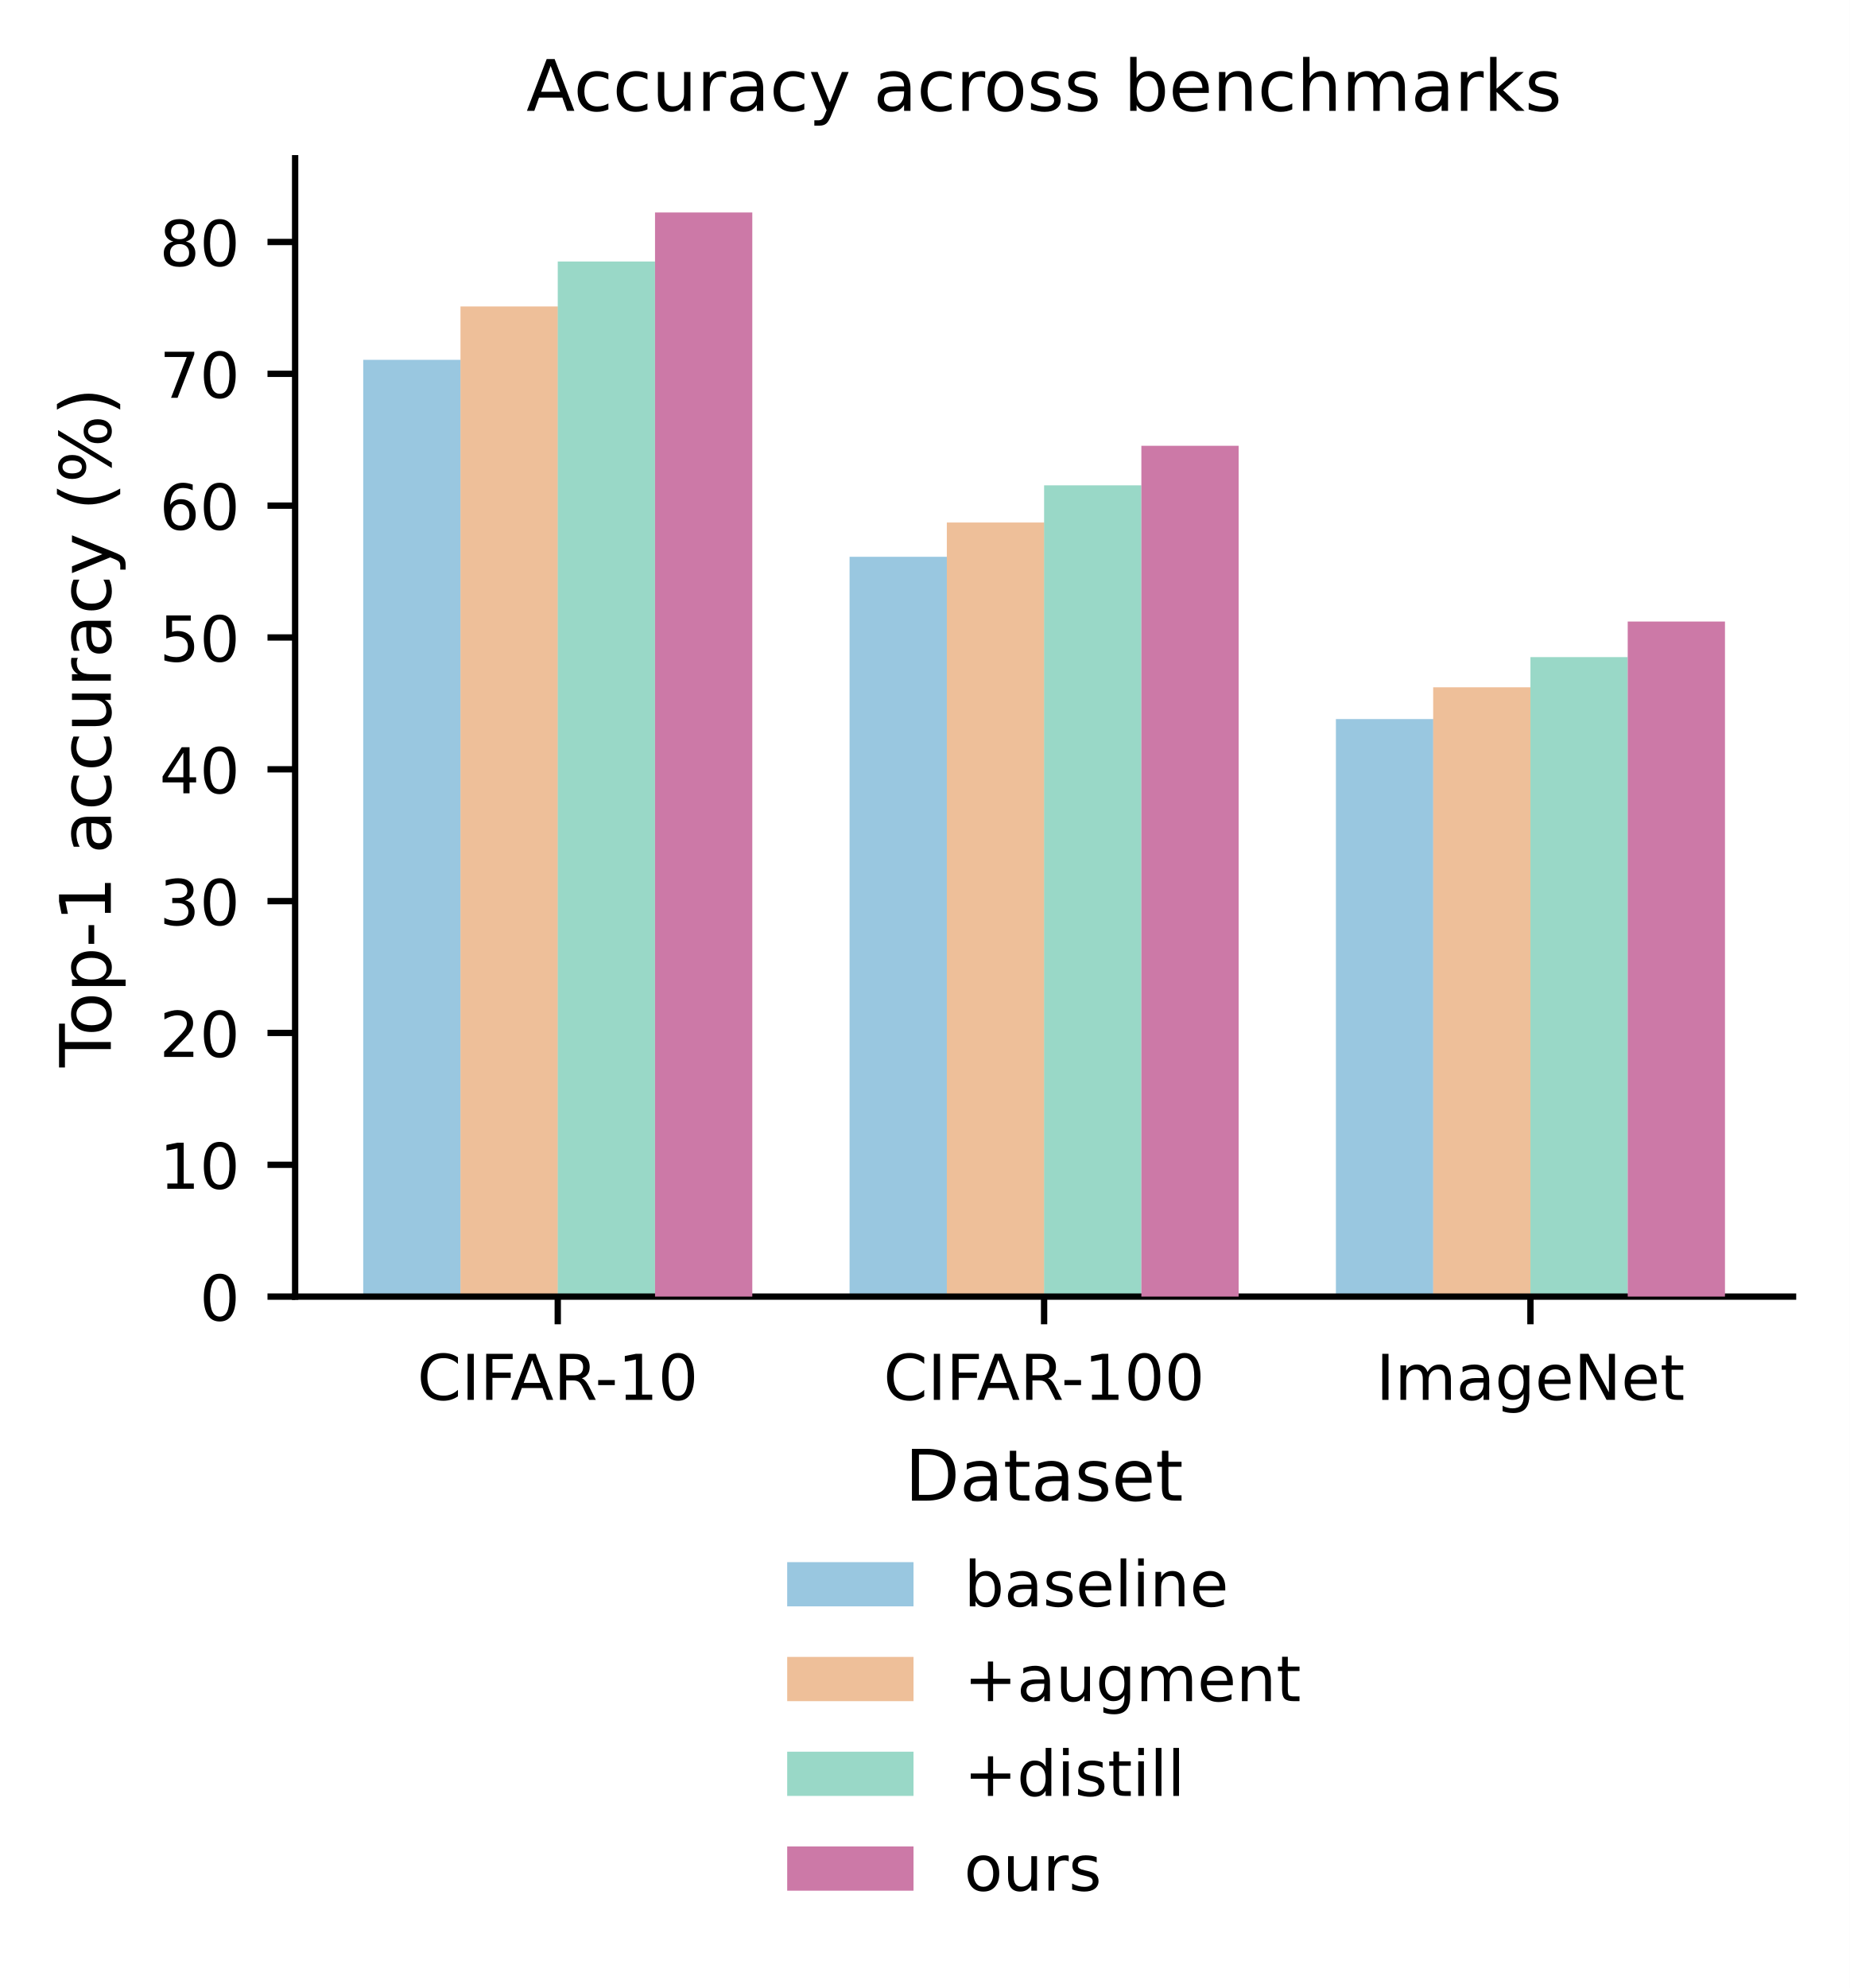
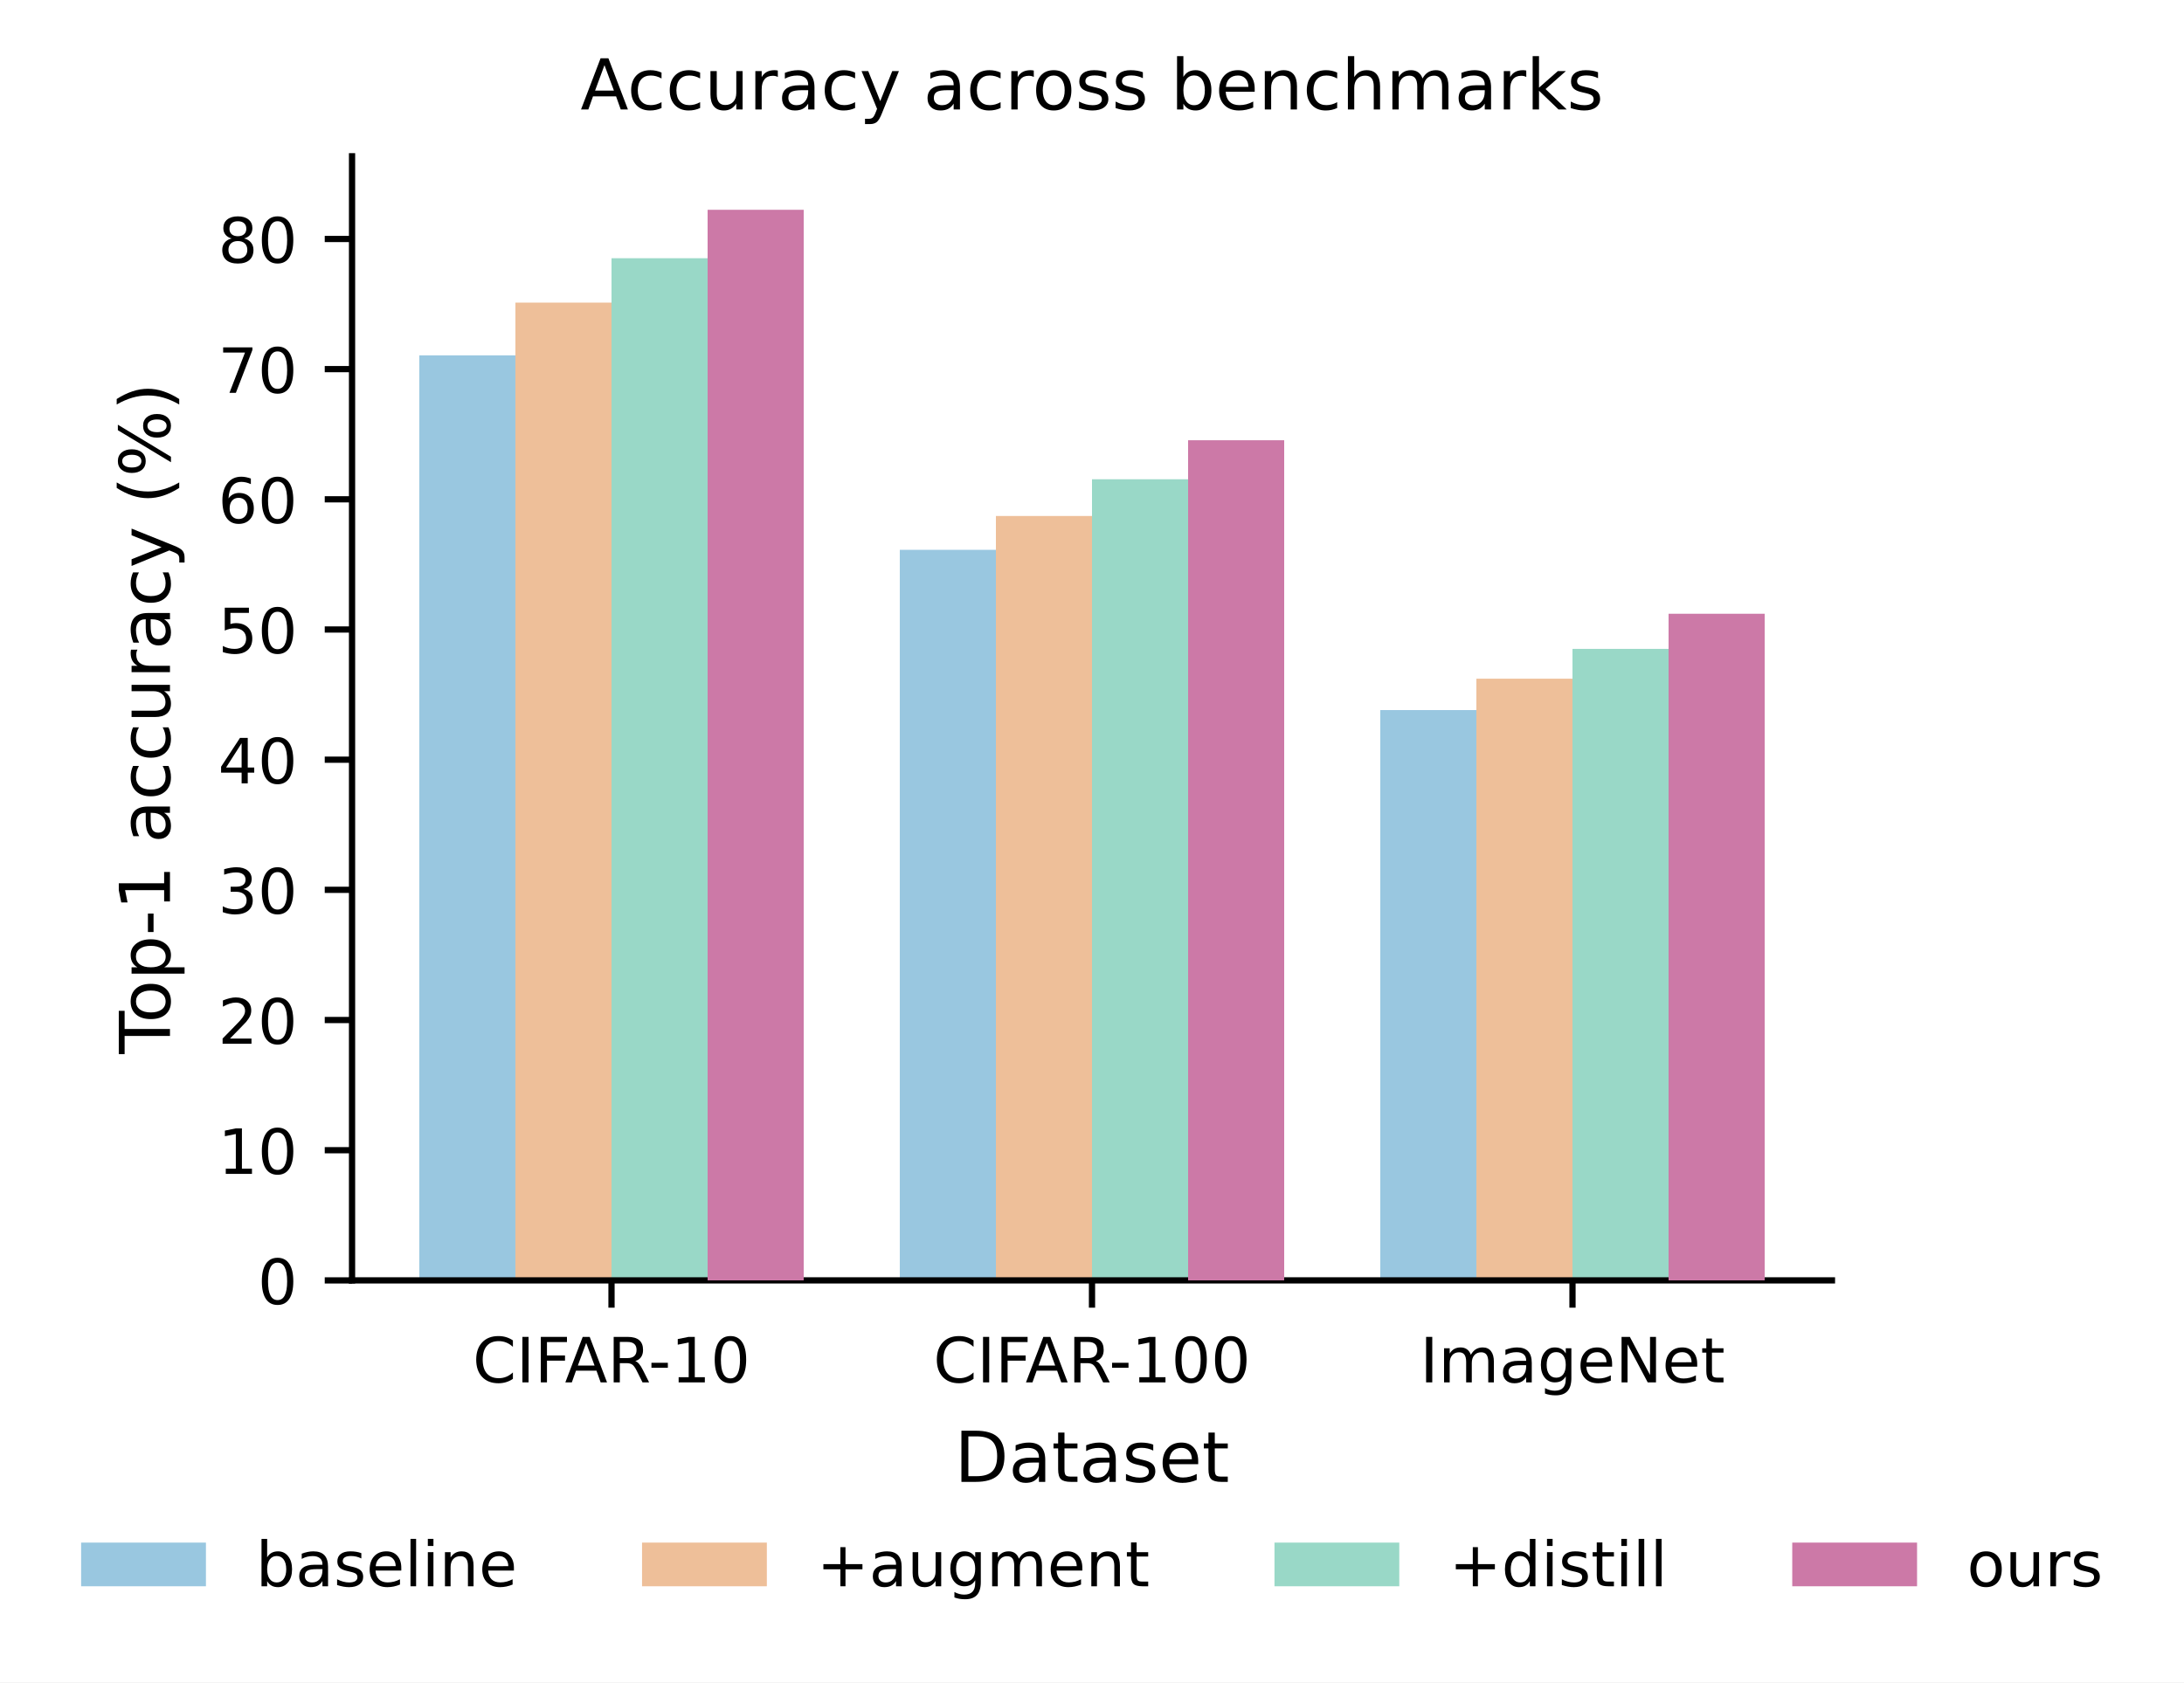
- <svg xmlns="http://www.w3.org/2000/svg" xmlns:xlink="http://www.w3.org/1999/xlink" width="234.3pt" height="251.731pt" viewBox="0 0 234.3 251.731" version="1.1">
+ <svg xmlns="http://www.w3.org/2000/svg" xmlns:xlink="http://www.w3.org/1999/xlink" width="279.983pt" height="215.729pt" viewBox="0 0 279.983 215.729" version="1.1">
  <defs>
    <style type="text/css">*{stroke-linejoin: round; stroke-linecap: butt}</style>
  </defs>
  <g id="figure_1">
    <g id="patch_1">
-       <path d="M 0 251.731  L 234.3 251.731  L 234.3 0  L 0 0  z " style="fill: #ffffff" />
+       <path d="M -0 215.729  L 279.983 215.729  L 279.983 0  L -0 0  z " style="fill: #ffffff" />
    </g>
    <g id="axes_1">
      <g id="patch_2">
-         <path d="M 37.38 164.183  L 227.1 164.183  L 227.1 20.039  L 37.38 20.039  z " style="fill: #ffffff" />
+         <path d="M 45.131 164.183  L 234.851 164.183  L 234.851 20.039  L 45.131 20.039  z " style="fill: #ffffff" />
      </g>
      <g id="patch_3">
-         <path d="M 46.004 164.183  L 58.323 164.183  L 58.323 45.565  L 46.004 45.565  z " clip-path="url(#p244dc23bf8)" style="fill: #0072b2; opacity: 0.4" />
+         <path d="M 53.755 164.183  L 66.074 164.183  L 66.074 45.565  L 53.755 45.565  z " clip-path="url(#pe6a883dbe6)" style="fill: #0072b2; opacity: 0.4" />
      </g>
      <g id="patch_4">
-         <path d="M 107.601 164.183  L 119.921 164.183  L 119.921 70.504  L 107.601 70.504  z " clip-path="url(#p244dc23bf8)" style="fill: #0072b2; opacity: 0.4" />
+         <path d="M 115.352 164.183  L 127.672 164.183  L 127.672 70.504  L 115.352 70.504  z " clip-path="url(#pe6a883dbe6)" style="fill: #0072b2; opacity: 0.4" />
      </g>
      <g id="patch_5">
-         <path d="M 169.198 164.183  L 181.518 164.183  L 181.518 91.052  L 169.198 91.052  z " clip-path="url(#p244dc23bf8)" style="fill: #0072b2; opacity: 0.4" />
+         <path d="M 176.95 164.183  L 189.269 164.183  L 189.269 91.052  L 176.95 91.052  z " clip-path="url(#pe6a883dbe6)" style="fill: #0072b2; opacity: 0.4" />
      </g>
      <g id="patch_6">
-         <path d="M 58.323 164.183  L 70.643 164.183  L 70.643 38.804  L 58.323 38.804  z " clip-path="url(#p244dc23bf8)" style="fill: #d55e00; opacity: 0.4" />
+         <path d="M 66.074 164.183  L 78.394 164.183  L 78.394 38.804  L 66.074 38.804  z " clip-path="url(#pe6a883dbe6)" style="fill: #d55e00; opacity: 0.4" />
      </g>
      <g id="patch_7">
-         <path d="M 119.921 164.183  L 132.24 164.183  L 132.24 66.164  L 119.921 66.164  z " clip-path="url(#p244dc23bf8)" style="fill: #d55e00; opacity: 0.4" />
+         <path d="M 127.672 164.183  L 139.991 164.183  L 139.991 66.164  L 127.672 66.164  z " clip-path="url(#pe6a883dbe6)" style="fill: #d55e00; opacity: 0.4" />
      </g>
      <g id="patch_8">
-         <path d="M 181.518 164.183  L 193.837 164.183  L 193.837 87.029  L 181.518 87.029  z " clip-path="url(#p244dc23bf8)" style="fill: #d55e00; opacity: 0.4" />
+         <path d="M 189.269 164.183  L 201.589 164.183  L 201.589 87.029  L 189.269 87.029  z " clip-path="url(#pe6a883dbe6)" style="fill: #d55e00; opacity: 0.4" />
      </g>
      <g id="patch_9">
-         <path d="M 70.643 164.183  L 82.962 164.183  L 82.962 33.112  L 70.643 33.112  z " clip-path="url(#p244dc23bf8)" style="fill: #009e73; opacity: 0.4" />
+         <path d="M 78.394 164.183  L 90.713 164.183  L 90.713 33.112  L 78.394 33.112  z " clip-path="url(#pe6a883dbe6)" style="fill: #009e73; opacity: 0.4" />
      </g>
      <g id="patch_10">
-         <path d="M 132.24 164.183  L 144.559 164.183  L 144.559 61.456  L 132.24 61.456  z " clip-path="url(#p244dc23bf8)" style="fill: #009e73; opacity: 0.4" />
+         <path d="M 139.991 164.183  L 152.311 164.183  L 152.311 61.456  L 139.991 61.456  z " clip-path="url(#pe6a883dbe6)" style="fill: #009e73; opacity: 0.4" />
      </g>
      <g id="patch_11">
-         <path d="M 193.837 164.183  L 206.157 164.183  L 206.157 83.207  L 193.837 83.207  z " clip-path="url(#p244dc23bf8)" style="fill: #009e73; opacity: 0.4" />
+         <path d="M 201.589 164.183  L 213.908 164.183  L 213.908 83.207  L 201.589 83.207  z " clip-path="url(#pe6a883dbe6)" style="fill: #009e73; opacity: 0.4" />
      </g>
      <g id="matplotlib.axis_1">
        <g id="xtick_1">
          <g id="line2d_1">
            <defs>
-               <path id="m23d0787090" d="M 0 0  L 0 3.5  " style="stroke: #000000; stroke-width: 0.8" />
-             </defs>
-             <g>
-               <use xlink:href="#m23d0787090" x="70.643" y="164.183" style="stroke: #000000; stroke-width: 0.8" />
+               <path id="m084f06bb28" d="M 0 0  L 0 3.5  " style="stroke: #000000; stroke-width: 0.8" />
+             </defs>
+             <g>
+               <use xlink:href="#m084f06bb28" x="78.394" y="164.183" style="stroke: #000000; stroke-width: 0.8" />
            </g>
          </g>
          <g id="text_1">
-             <g transform="translate(52.84885 177.2607) scale(0.08 -0.08)">
+             <g transform="translate(60.6001 177.2607) scale(0.08 -0.08)">
              <defs>
                <path id="DejaVuSans-26" d="M 4122 4306  L 4122 3641  Q 3803 3938 3442 4084  Q 3081 4231 2675 4231  Q 1875 4231 1450 3742  Q 1025 3253 1025 2328  Q 1025 1406 1450 917  Q 1875 428 2675 428  Q 3081 428 3442 575  Q 3803 722 4122 1019  L 4122 359  Q 3791 134 3420 21  Q 3050 -91 2638 -91  Q 1578 -91 968 557  Q 359 1206 359 2328  Q 359 3453 968 4101  Q 1578 4750 2638 4750  Q 3056 4750 3426 4639  Q 3797 4528 4122 4306  z " transform="scale(0.015625)" />
                <path id="DejaVuSans-2c" d="M 628 4666  L 1259 4666  L 1259 0  L 628 0  L 628 4666  z " transform="scale(0.015625)" />
                <path id="DejaVuSans-29" d="M 628 4666  L 3309 4666  L 3309 4134  L 1259 4134  L 1259 2759  L 3109 2759  L 3109 2228  L 1259 2228  L 1259 0  L 628 0  L 628 4666  z " transform="scale(0.015625)" />
                <path id="DejaVuSans-24" d="M 2188 4044  L 1331 1722  L 3047 1722  L 2188 4044  z M 1831 4666  L 2547 4666  L 4325 0  L 3669 0  L 3244 1197  L 1141 1197  L 716 0  L 50 0  L 1831 4666  z " transform="scale(0.015625)" />
                <path id="DejaVuSans-35" d="M 2841 2188  Q 3044 2119 3236 1894  Q 3428 1669 3622 1275  L 4263 0  L 3584 0  L 2988 1197  Q 2756 1666 2539 1819  Q 2322 1972 1947 1972  L 1259 1972  L 1259 0  L 628 0  L 628 4666  L 2053 4666  Q 2853 4666 3247 4331  Q 3641 3997 3641 3322  Q 3641 2881 3436 2590  Q 3231 2300 2841 2188  z M 1259 4147  L 1259 2491  L 2053 2491  Q 2509 2491 2742 2702  Q 2975 2913 2975 3322  Q 2975 3731 2742 3939  Q 2509 4147 2053 4147  L 1259 4147  z " transform="scale(0.015625)" />
                <path id="DejaVuSans-10" d="M 313 2009  L 1997 2009  L 1997 1497  L 313 1497  L 313 2009  z " transform="scale(0.015625)" />
                <path id="DejaVuSans-14" d="M 794 531  L 1825 531  L 1825 4091  L 703 3866  L 703 4441  L 1819 4666  L 2450 4666  L 2450 531  L 3481 531  L 3481 0  L 794 0  L 794 531  z " transform="scale(0.015625)" />
                <path id="DejaVuSans-13" d="M 2034 4250  Q 1547 4250 1301 3770  Q 1056 3291 1056 2328  Q 1056 1369 1301 889  Q 1547 409 2034 409  Q 2525 409 2770 889  Q 3016 1369 3016 2328  Q 3016 3291 2770 3770  Q 2525 4250 2034 4250  z M 2034 4750  Q 2819 4750 3233 4129  Q 3647 3509 3647 2328  Q 3647 1150 3233 529  Q 2819 -91 2034 -91  Q 1250 -91 836 529  Q 422 1150 422 2328  Q 422 3509 836 4129  Q 1250 4750 2034 4750  z " transform="scale(0.015625)" />
              </defs>
              <use xlink:href="#DejaVuSans-26" />
              <use xlink:href="#DejaVuSans-2c" transform="translate(69.82812 0)" />
              <use xlink:href="#DejaVuSans-29" transform="translate(99.32812 0)" />
              <use xlink:href="#DejaVuSans-24" transform="translate(147.6719 0)" />
              <use xlink:href="#DejaVuSans-35" transform="translate(216.0781 0)" />
              <use xlink:href="#DejaVuSans-10" transform="translate(281.5156 0)" />
              <use xlink:href="#DejaVuSans-14" transform="translate(317.5938 0)" />
              <use xlink:href="#DejaVuSans-13" transform="translate(381.2188 0)" />
            </g>
          </g>
        </g>
        <g id="xtick_2">
          <g id="line2d_2">
            <g>
-               <use xlink:href="#m23d0787090" x="132.24" y="164.183" style="stroke: #000000; stroke-width: 0.8" />
+               <use xlink:href="#m084f06bb28" x="139.991" y="164.183" style="stroke: #000000; stroke-width: 0.8" />
            </g>
          </g>
          <g id="text_2">
-             <g transform="translate(111.9013 177.2607) scale(0.08 -0.08)">
+             <g transform="translate(119.6525 177.2607) scale(0.08 -0.08)">
              <use xlink:href="#DejaVuSans-26" />
              <use xlink:href="#DejaVuSans-2c" transform="translate(69.82812 0)" />
              <use xlink:href="#DejaVuSans-29" transform="translate(99.32812 0)" />
              <use xlink:href="#DejaVuSans-24" transform="translate(147.6719 0)" />
              <use xlink:href="#DejaVuSans-35" transform="translate(216.0781 0)" />
              <use xlink:href="#DejaVuSans-10" transform="translate(281.5156 0)" />
              <use xlink:href="#DejaVuSans-14" transform="translate(317.5938 0)" />
              <use xlink:href="#DejaVuSans-13" transform="translate(381.2188 0)" />
              <use xlink:href="#DejaVuSans-13" transform="translate(444.8438 0)" />
            </g>
          </g>
        </g>
        <g id="xtick_3">
          <g id="line2d_3">
            <g>
-               <use xlink:href="#m23d0787090" x="193.837" y="164.183" style="stroke: #000000; stroke-width: 0.8" />
+               <use xlink:href="#m084f06bb28" x="201.589" y="164.183" style="stroke: #000000; stroke-width: 0.8" />
            </g>
          </g>
          <g id="text_3">
-             <g transform="translate(174.2874 177.2607) scale(0.08 -0.08)">
+             <g transform="translate(182.0387 177.2607) scale(0.08 -0.08)">
              <defs>
                <path id="DejaVuSans-50" d="M 3328 2828  Q 3544 3216 3844 3400  Q 4144 3584 4550 3584  Q 5097 3584 5394 3201  Q 5691 2819 5691 2113  L 5691 0  L 5113 0  L 5113 2094  Q 5113 2597 4934 2840  Q 4756 3084 4391 3084  Q 3944 3084 3684 2787  Q 3425 2491 3425 1978  L 3425 0  L 2847 0  L 2847 2094  Q 2847 2600 2669 2842  Q 2491 3084 2119 3084  Q 1678 3084 1418 2786  Q 1159 2488 1159 1978  L 1159 0  L 581 0  L 581 3500  L 1159 3500  L 1159 2956  Q 1356 3278 1631 3431  Q 1906 3584 2284 3584  Q 2666 3584 2933 3390  Q 3200 3197 3328 2828  z " transform="scale(0.015625)" />
                <path id="DejaVuSans-44" d="M 2194 1759  Q 1497 1759 1228 1600  Q 959 1441 959 1056  Q 959 750 1161 570  Q 1363 391 1709 391  Q 2188 391 2477 730  Q 2766 1069 2766 1631  L 2766 1759  L 2194 1759  z M 3341 1997  L 3341 0  L 2766 0  L 2766 531  Q 2569 213 2275 61  Q 1981 -91 1556 -91  Q 1019 -91 701 211  Q 384 513 384 1019  Q 384 1609 779 1909  Q 1175 2209 1959 2209  L 2766 2209  L 2766 2266  Q 2766 2663 2505 2880  Q 2244 3097 1772 3097  Q 1472 3097 1187 3025  Q 903 2953 641 2809  L 641 3341  Q 956 3463 1253 3523  Q 1550 3584 1831 3584  Q 2591 3584 2966 3190  Q 3341 2797 3341 1997  z " transform="scale(0.015625)" />
                <path id="DejaVuSans-4a" d="M 2906 1791  Q 2906 2416 2648 2759  Q 2391 3103 1925 3103  Q 1463 3103 1205 2759  Q 947 2416 947 1791  Q 947 1169 1205 825  Q 1463 481 1925 481  Q 2391 481 2648 825  Q 2906 1169 2906 1791  z M 3481 434  Q 3481 -459 3084 -895  Q 2688 -1331 1869 -1331  Q 1566 -1331 1297 -1286  Q 1028 -1241 775 -1147  L 775 -588  Q 1028 -725 1275 -790  Q 1522 -856 1778 -856  Q 2344 -856 2625 -561  Q 2906 -266 2906 331  L 2906 616  Q 2728 306 2450 153  Q 2172 0 1784 0  Q 1141 0 747 490  Q 353 981 353 1791  Q 353 2603 747 3093  Q 1141 3584 1784 3584  Q 2172 3584 2450 3431  Q 2728 3278 2906 2969  L 2906 3500  L 3481 3500  L 3481 434  z " transform="scale(0.015625)" />
                <path id="DejaVuSans-48" d="M 3597 1894  L 3597 1613  L 953 1613  Q 991 1019 1311 708  Q 1631 397 2203 397  Q 2534 397 2845 478  Q 3156 559 3463 722  L 3463 178  Q 3153 47 2828 -22  Q 2503 -91 2169 -91  Q 1331 -91 842 396  Q 353 884 353 1716  Q 353 2575 817 3079  Q 1281 3584 2069 3584  Q 2775 3584 3186 3129  Q 3597 2675 3597 1894  z M 3022 2063  Q 3016 2534 2758 2815  Q 2500 3097 2075 3097  Q 1594 3097 1305 2825  Q 1016 2553 972 2059  L 3022 2063  z " transform="scale(0.015625)" />
                <path id="DejaVuSans-31" d="M 628 4666  L 1478 4666  L 3547 763  L 3547 4666  L 4159 4666  L 4159 0  L 3309 0  L 1241 3903  L 1241 0  L 628 0  L 628 4666  z " transform="scale(0.015625)" />
                <path id="DejaVuSans-57" d="M 1172 4494  L 1172 3500  L 2356 3500  L 2356 3053  L 1172 3053  L 1172 1153  Q 1172 725 1289 603  Q 1406 481 1766 481  L 2356 481  L 2356 0  L 1766 0  Q 1100 0 847 248  Q 594 497 594 1153  L 594 3053  L 172 3053  L 172 3500  L 594 3500  L 594 4494  L 1172 4494  z " transform="scale(0.015625)" />
              </defs>
              <use xlink:href="#DejaVuSans-2c" />
              <use xlink:href="#DejaVuSans-50" transform="translate(29.5 0)" />
              <use xlink:href="#DejaVuSans-44" transform="translate(126.9062 0)" />
              <use xlink:href="#DejaVuSans-4a" transform="translate(188.1875 0)" />
              <use xlink:href="#DejaVuSans-48" transform="translate(251.6719 0)" />
              <use xlink:href="#DejaVuSans-31" transform="translate(313.2031 0)" />
              <use xlink:href="#DejaVuSans-48" transform="translate(388.0156 0)" />
              <use xlink:href="#DejaVuSans-57" transform="translate(449.5469 0)" />
            </g>
          </g>
        </g>
        <g id="text_4">
-           <g transform="translate(114.6183 190.0205) scale(0.09 -0.09)">
+           <g transform="translate(122.3695 190.0205) scale(0.09 -0.09)">
            <defs>
              <path id="DejaVuSans-27" d="M 1259 4147  L 1259 519  L 2022 519  Q 2988 519 3436 956  Q 3884 1394 3884 2338  Q 3884 3275 3436 3711  Q 2988 4147 2022 4147  L 1259 4147  z M 628 4666  L 1925 4666  Q 3281 4666 3915 4102  Q 4550 3538 4550 2338  Q 4550 1131 3912 565  Q 3275 0 1925 0  L 628 0  L 628 4666  z " transform="scale(0.015625)" />
              <path id="DejaVuSans-56" d="M 2834 3397  L 2834 2853  Q 2591 2978 2328 3040  Q 2066 3103 1784 3103  Q 1356 3103 1142 2972  Q 928 2841 928 2578  Q 928 2378 1081 2264  Q 1234 2150 1697 2047  L 1894 2003  Q 2506 1872 2764 1633  Q 3022 1394 3022 966  Q 3022 478 2636 193  Q 2250 -91 1575 -91  Q 1294 -91 989 -36  Q 684 19 347 128  L 347 722  Q 666 556 975 473  Q 1284 391 1588 391  Q 1994 391 2212 530  Q 2431 669 2431 922  Q 2431 1156 2273 1281  Q 2116 1406 1581 1522  L 1381 1569  Q 847 1681 609 1914  Q 372 2147 372 2553  Q 372 3047 722 3315  Q 1072 3584 1716 3584  Q 2034 3584 2315 3537  Q 2597 3491 2834 3397  z " transform="scale(0.015625)" />
            </defs>
            <use xlink:href="#DejaVuSans-27" />
            <use xlink:href="#DejaVuSans-44" transform="translate(77 0)" />
            <use xlink:href="#DejaVuSans-57" transform="translate(138.2812 0)" />
            <use xlink:href="#DejaVuSans-44" transform="translate(177.4844 0)" />
            <use xlink:href="#DejaVuSans-56" transform="translate(238.7656 0)" />
            <use xlink:href="#DejaVuSans-48" transform="translate(290.8594 0)" />
            <use xlink:href="#DejaVuSans-57" transform="translate(352.3906 0)" />
          </g>
        </g>
      </g>
      <g id="matplotlib.axis_2">
        <g id="ytick_1">
          <g id="line2d_4">
            <defs>
-               <path id="m37a3541c5c" d="M 0 0  L -3.5 0  " style="stroke: #000000; stroke-width: 0.8" />
-             </defs>
-             <g>
-               <use xlink:href="#m37a3541c5c" x="37.38" y="164.183" style="stroke: #000000; stroke-width: 0.8" />
+               <path id="m2351aaaa7c" d="M 0 0  L -3.5 0  " style="stroke: #000000; stroke-width: 0.8" />
+             </defs>
+             <g>
+               <use xlink:href="#m2351aaaa7c" x="45.131" y="164.183" style="stroke: #000000; stroke-width: 0.8" />
            </g>
          </g>
          <g id="text_5">
-             <g transform="translate(25.29 167.2217) scale(0.08 -0.08)">
+             <g transform="translate(33.04125 167.2217) scale(0.08 -0.08)">
              <use xlink:href="#DejaVuSans-13" />
            </g>
          </g>
        </g>
        <g id="ytick_2">
          <g id="line2d_5">
            <g>
-               <use xlink:href="#m37a3541c5c" x="37.38" y="147.49" style="stroke: #000000; stroke-width: 0.8" />
+               <use xlink:href="#m2351aaaa7c" x="45.131" y="147.49" style="stroke: #000000; stroke-width: 0.8" />
            </g>
          </g>
          <g id="text_6">
-             <g transform="translate(20.2 150.529) scale(0.08 -0.08)">
+             <g transform="translate(27.95125 150.529) scale(0.08 -0.08)">
              <use xlink:href="#DejaVuSans-14" />
              <use xlink:href="#DejaVuSans-13" transform="translate(63.625 0)" />
            </g>
          </g>
        </g>
        <g id="ytick_3">
          <g id="line2d_6">
            <g>
-               <use xlink:href="#m37a3541c5c" x="37.38" y="130.797" style="stroke: #000000; stroke-width: 0.8" />
+               <use xlink:href="#m2351aaaa7c" x="45.131" y="130.797" style="stroke: #000000; stroke-width: 0.8" />
            </g>
          </g>
          <g id="text_7">
-             <g transform="translate(20.2 133.8364) scale(0.08 -0.08)">
+             <g transform="translate(27.95125 133.8364) scale(0.08 -0.08)">
              <defs>
                <path id="DejaVuSans-15" d="M 1228 531  L 3431 531  L 3431 0  L 469 0  L 469 531  Q 828 903 1448 1529  Q 2069 2156 2228 2338  Q 2531 2678 2651 2914  Q 2772 3150 2772 3378  Q 2772 3750 2511 3984  Q 2250 4219 1831 4219  Q 1534 4219 1204 4116  Q 875 4013 500 3803  L 500 4441  Q 881 4594 1212 4672  Q 1544 4750 1819 4750  Q 2544 4750 2975 4387  Q 3406 4025 3406 3419  Q 3406 3131 3298 2873  Q 3191 2616 2906 2266  Q 2828 2175 2409 1742  Q 1991 1309 1228 531  z " transform="scale(0.015625)" />
              </defs>
              <use xlink:href="#DejaVuSans-15" />
              <use xlink:href="#DejaVuSans-13" transform="translate(63.625 0)" />
            </g>
          </g>
        </g>
        <g id="ytick_4">
          <g id="line2d_7">
            <g>
-               <use xlink:href="#m37a3541c5c" x="37.38" y="114.105" style="stroke: #000000; stroke-width: 0.8" />
+               <use xlink:href="#m2351aaaa7c" x="45.131" y="114.105" style="stroke: #000000; stroke-width: 0.8" />
            </g>
          </g>
          <g id="text_8">
-             <g transform="translate(20.2 117.1438) scale(0.08 -0.08)">
+             <g transform="translate(27.95125 117.1438) scale(0.08 -0.08)">
              <defs>
                <path id="DejaVuSans-16" d="M 2597 2516  Q 3050 2419 3304 2112  Q 3559 1806 3559 1356  Q 3559 666 3084 287  Q 2609 -91 1734 -91  Q 1441 -91 1130 -33  Q 819 25 488 141  L 488 750  Q 750 597 1062 519  Q 1375 441 1716 441  Q 2309 441 2620 675  Q 2931 909 2931 1356  Q 2931 1769 2642 2001  Q 2353 2234 1838 2234  L 1294 2234  L 1294 2753  L 1863 2753  Q 2328 2753 2575 2939  Q 2822 3125 2822 3475  Q 2822 3834 2567 4026  Q 2313 4219 1838 4219  Q 1578 4219 1281 4162  Q 984 4106 628 3988  L 628 4550  Q 988 4650 1302 4700  Q 1616 4750 1894 4750  Q 2613 4750 3031 4423  Q 3450 4097 3450 3541  Q 3450 3153 3228 2886  Q 3006 2619 2597 2516  z " transform="scale(0.015625)" />
              </defs>
              <use xlink:href="#DejaVuSans-16" />
              <use xlink:href="#DejaVuSans-13" transform="translate(63.625 0)" />
            </g>
          </g>
        </g>
        <g id="ytick_5">
          <g id="line2d_8">
            <g>
-               <use xlink:href="#m37a3541c5c" x="37.38" y="97.412" style="stroke: #000000; stroke-width: 0.8" />
+               <use xlink:href="#m2351aaaa7c" x="45.131" y="97.412" style="stroke: #000000; stroke-width: 0.8" />
            </g>
          </g>
          <g id="text_9">
-             <g transform="translate(20.2 100.4512) scale(0.08 -0.08)">
+             <g transform="translate(27.95125 100.4512) scale(0.08 -0.08)">
              <defs>
                <path id="DejaVuSans-17" d="M 2419 4116  L 825 1625  L 2419 1625  L 2419 4116  z M 2253 4666  L 3047 4666  L 3047 1625  L 3713 1625  L 3713 1100  L 3047 1100  L 3047 0  L 2419 0  L 2419 1100  L 313 1100  L 313 1709  L 2253 4666  z " transform="scale(0.015625)" />
              </defs>
              <use xlink:href="#DejaVuSans-17" />
              <use xlink:href="#DejaVuSans-13" transform="translate(63.625 0)" />
            </g>
          </g>
        </g>
        <g id="ytick_6">
          <g id="line2d_9">
            <g>
-               <use xlink:href="#m37a3541c5c" x="37.38" y="80.72" style="stroke: #000000; stroke-width: 0.8" />
+               <use xlink:href="#m2351aaaa7c" x="45.131" y="80.72" style="stroke: #000000; stroke-width: 0.8" />
            </g>
          </g>
          <g id="text_10">
-             <g transform="translate(20.2 83.75862) scale(0.08 -0.08)">
+             <g transform="translate(27.95125 83.75862) scale(0.08 -0.08)">
              <defs>
                <path id="DejaVuSans-18" d="M 691 4666  L 3169 4666  L 3169 4134  L 1269 4134  L 1269 2991  Q 1406 3038 1543 3061  Q 1681 3084 1819 3084  Q 2600 3084 3056 2656  Q 3513 2228 3513 1497  Q 3513 744 3044 326  Q 2575 -91 1722 -91  Q 1428 -91 1123 -41  Q 819 9 494 109  L 494 744  Q 775 591 1075 516  Q 1375 441 1709 441  Q 2250 441 2565 725  Q 2881 1009 2881 1497  Q 2881 1984 2565 2268  Q 2250 2553 1709 2553  Q 1456 2553 1204 2497  Q 953 2441 691 2322  L 691 4666  z " transform="scale(0.015625)" />
              </defs>
              <use xlink:href="#DejaVuSans-18" />
              <use xlink:href="#DejaVuSans-13" transform="translate(63.625 0)" />
            </g>
          </g>
        </g>
        <g id="ytick_7">
          <g id="line2d_10">
            <g>
-               <use xlink:href="#m37a3541c5c" x="37.38" y="64.027" style="stroke: #000000; stroke-width: 0.8" />
+               <use xlink:href="#m2351aaaa7c" x="45.131" y="64.027" style="stroke: #000000; stroke-width: 0.8" />
            </g>
          </g>
          <g id="text_11">
-             <g transform="translate(20.2 67.06601) scale(0.08 -0.08)">
+             <g transform="translate(27.95125 67.06601) scale(0.08 -0.08)">
              <defs>
                <path id="DejaVuSans-19" d="M 2113 2584  Q 1688 2584 1439 2293  Q 1191 2003 1191 1497  Q 1191 994 1439 701  Q 1688 409 2113 409  Q 2538 409 2786 701  Q 3034 994 3034 1497  Q 3034 2003 2786 2293  Q 2538 2584 2113 2584  z M 3366 4563  L 3366 3988  Q 3128 4100 2886 4159  Q 2644 4219 2406 4219  Q 1781 4219 1451 3797  Q 1122 3375 1075 2522  Q 1259 2794 1537 2939  Q 1816 3084 2150 3084  Q 2853 3084 3261 2657  Q 3669 2231 3669 1497  Q 3669 778 3244 343  Q 2819 -91 2113 -91  Q 1303 -91 875 529  Q 447 1150 447 2328  Q 447 3434 972 4092  Q 1497 4750 2381 4750  Q 2619 4750 2861 4703  Q 3103 4656 3366 4563  z " transform="scale(0.015625)" />
              </defs>
              <use xlink:href="#DejaVuSans-19" />
              <use xlink:href="#DejaVuSans-13" transform="translate(63.625 0)" />
            </g>
          </g>
        </g>
        <g id="ytick_8">
          <g id="line2d_11">
            <g>
-               <use xlink:href="#m37a3541c5c" x="37.38" y="47.334" style="stroke: #000000; stroke-width: 0.8" />
+               <use xlink:href="#m2351aaaa7c" x="45.131" y="47.334" style="stroke: #000000; stroke-width: 0.8" />
            </g>
          </g>
          <g id="text_12">
-             <g transform="translate(20.2 50.37341) scale(0.08 -0.08)">
+             <g transform="translate(27.95125 50.37341) scale(0.08 -0.08)">
              <defs>
                <path id="DejaVuSans-1a" d="M 525 4666  L 3525 4666  L 3525 4397  L 1831 0  L 1172 0  L 2766 4134  L 525 4134  L 525 4666  z " transform="scale(0.015625)" />
              </defs>
              <use xlink:href="#DejaVuSans-1a" />
              <use xlink:href="#DejaVuSans-13" transform="translate(63.625 0)" />
            </g>
          </g>
        </g>
        <g id="ytick_9">
          <g id="line2d_12">
            <g>
-               <use xlink:href="#m37a3541c5c" x="37.38" y="30.642" style="stroke: #000000; stroke-width: 0.8" />
+               <use xlink:href="#m2351aaaa7c" x="45.131" y="30.642" style="stroke: #000000; stroke-width: 0.8" />
            </g>
          </g>
          <g id="text_13">
-             <g transform="translate(20.2 33.6808) scale(0.08 -0.08)">
+             <g transform="translate(27.95125 33.6808) scale(0.08 -0.08)">
              <defs>
                <path id="DejaVuSans-1b" d="M 2034 2216  Q 1584 2216 1326 1975  Q 1069 1734 1069 1313  Q 1069 891 1326 650  Q 1584 409 2034 409  Q 2484 409 2743 651  Q 3003 894 3003 1313  Q 3003 1734 2745 1975  Q 2488 2216 2034 2216  z M 1403 2484  Q 997 2584 770 2862  Q 544 3141 544 3541  Q 544 4100 942 4425  Q 1341 4750 2034 4750  Q 2731 4750 3128 4425  Q 3525 4100 3525 3541  Q 3525 3141 3298 2862  Q 3072 2584 2669 2484  Q 3125 2378 3379 2068  Q 3634 1759 3634 1313  Q 3634 634 3220 271  Q 2806 -91 2034 -91  Q 1263 -91 848 271  Q 434 634 434 1313  Q 434 1759 690 2068  Q 947 2378 1403 2484  z M 1172 3481  Q 1172 3119 1398 2916  Q 1625 2713 2034 2713  Q 2441 2713 2670 2916  Q 2900 3119 2900 3481  Q 2900 3844 2670 4047  Q 2441 4250 2034 4250  Q 1625 4250 1398 4047  Q 1172 3844 1172 3481  z " transform="scale(0.015625)" />
              </defs>
              <use xlink:href="#DejaVuSans-1b" />
              <use xlink:href="#DejaVuSans-13" transform="translate(63.625 0)" />
            </g>
          </g>
        </g>
        <g id="text_14">
-           <g transform="translate(14.03789 135.1425) rotate(-90) scale(0.09 -0.09)">
+           <g transform="translate(21.78914 135.1425) rotate(-90) scale(0.09 -0.09)">
            <defs>
              <path id="DejaVuSans-37" d="M -19 4666  L 3928 4666  L 3928 4134  L 2272 4134  L 2272 0  L 1638 0  L 1638 4134  L -19 4134  L -19 4666  z " transform="scale(0.015625)" />
              <path id="DejaVuSans-52" d="M 1959 3097  Q 1497 3097 1228 2736  Q 959 2375 959 1747  Q 959 1119 1226 758  Q 1494 397 1959 397  Q 2419 397 2687 759  Q 2956 1122 2956 1747  Q 2956 2369 2687 2733  Q 2419 3097 1959 3097  z M 1959 3584  Q 2709 3584 3137 3096  Q 3566 2609 3566 1747  Q 3566 888 3137 398  Q 2709 -91 1959 -91  Q 1206 -91 779 398  Q 353 888 353 1747  Q 353 2609 779 3096  Q 1206 3584 1959 3584  z " transform="scale(0.015625)" />
              <path id="DejaVuSans-53" d="M 1159 525  L 1159 -1331  L 581 -1331  L 581 3500  L 1159 3500  L 1159 2969  Q 1341 3281 1617 3432  Q 1894 3584 2278 3584  Q 2916 3584 3314 3078  Q 3713 2572 3713 1747  Q 3713 922 3314 415  Q 2916 -91 2278 -91  Q 1894 -91 1617 61  Q 1341 213 1159 525  z M 3116 1747  Q 3116 2381 2855 2742  Q 2594 3103 2138 3103  Q 1681 3103 1420 2742  Q 1159 2381 1159 1747  Q 1159 1113 1420 752  Q 1681 391 2138 391  Q 2594 391 2855 752  Q 3116 1113 3116 1747  z " transform="scale(0.015625)" />
              <path id="DejaVuSans-3" transform="scale(0.015625)" />
              <path id="DejaVuSans-46" d="M 3122 3366  L 3122 2828  Q 2878 2963 2633 3030  Q 2388 3097 2138 3097  Q 1578 3097 1268 2742  Q 959 2388 959 1747  Q 959 1106 1268 751  Q 1578 397 2138 397  Q 2388 397 2633 464  Q 2878 531 3122 666  L 3122 134  Q 2881 22 2623 -34  Q 2366 -91 2075 -91  Q 1284 -91 818 406  Q 353 903 353 1747  Q 353 2603 823 3093  Q 1294 3584 2113 3584  Q 2378 3584 2631 3529  Q 2884 3475 3122 3366  z " transform="scale(0.015625)" />
              <path id="DejaVuSans-58" d="M 544 1381  L 544 3500  L 1119 3500  L 1119 1403  Q 1119 906 1312 657  Q 1506 409 1894 409  Q 2359 409 2629 706  Q 2900 1003 2900 1516  L 2900 3500  L 3475 3500  L 3475 0  L 2900 0  L 2900 538  Q 2691 219 2414 64  Q 2138 -91 1772 -91  Q 1169 -91 856 284  Q 544 659 544 1381  z M 1991 3584  L 1991 3584  z " transform="scale(0.015625)" />
              <path id="DejaVuSans-55" d="M 2631 2963  Q 2534 3019 2420 3045  Q 2306 3072 2169 3072  Q 1681 3072 1420 2755  Q 1159 2438 1159 1844  L 1159 0  L 581 0  L 581 3500  L 1159 3500  L 1159 2956  Q 1341 3275 1631 3429  Q 1922 3584 2338 3584  Q 2397 3584 2469 3576  Q 2541 3569 2628 3553  L 2631 2963  z " transform="scale(0.015625)" />
              <path id="DejaVuSans-5c" d="M 2059 -325  Q 1816 -950 1584 -1140  Q 1353 -1331 966 -1331  L 506 -1331  L 506 -850  L 844 -850  Q 1081 -850 1212 -737  Q 1344 -625 1503 -206  L 1606 56  L 191 3500  L 800 3500  L 1894 763  L 2988 3500  L 3597 3500  L 2059 -325  z " transform="scale(0.015625)" />
              <path id="DejaVuSans-b" d="M 1984 4856  Q 1566 4138 1362 3434  Q 1159 2731 1159 2009  Q 1159 1288 1364 580  Q 1569 -128 1984 -844  L 1484 -844  Q 1016 -109 783 600  Q 550 1309 550 2009  Q 550 2706 781 3412  Q 1013 4119 1484 4856  L 1984 4856  z " transform="scale(0.015625)" />
              <path id="DejaVuSans-8" d="M 4653 2053  Q 4381 2053 4226 1822  Q 4072 1591 4072 1178  Q 4072 772 4226 539  Q 4381 306 4653 306  Q 4919 306 5073 539  Q 5228 772 5228 1178  Q 5228 1588 5073 1820  Q 4919 2053 4653 2053  z M 4653 2450  Q 5147 2450 5437 2106  Q 5728 1763 5728 1178  Q 5728 594 5436 251  Q 5144 -91 4653 -91  Q 4153 -91 3862 251  Q 3572 594 3572 1178  Q 3572 1766 3864 2108  Q 4156 2450 4653 2450  z M 1428 4353  Q 1159 4353 1004 4120  Q 850 3888 850 3481  Q 850 3069 1003 2837  Q 1156 2606 1428 2606  Q 1700 2606 1854 2837  Q 2009 3069 2009 3481  Q 2009 3884 1853 4118  Q 1697 4353 1428 4353  z M 4250 4750  L 4750 4750  L 1831 -91  L 1331 -91  L 4250 4750  z M 1428 4750  Q 1922 4750 2215 4408  Q 2509 4066 2509 3481  Q 2509 2891 2217 2550  Q 1925 2209 1428 2209  Q 931 2209 642 2551  Q 353 2894 353 3481  Q 353 4063 643 4406  Q 934 4750 1428 4750  z " transform="scale(0.015625)" />
              <path id="DejaVuSans-c" d="M 513 4856  L 1013 4856  Q 1481 4119 1714 3412  Q 1947 2706 1947 2009  Q 1947 1309 1714 600  Q 1481 -109 1013 -844  L 513 -844  Q 928 -128 1133 580  Q 1338 1288 1338 2009  Q 1338 2731 1133 3434  Q 928 4138 513 4856  z " transform="scale(0.015625)" />
            </defs>
            <use xlink:href="#DejaVuSans-37" />
            <use xlink:href="#DejaVuSans-52" transform="translate(44.09375 0)" />
            <use xlink:href="#DejaVuSans-53" transform="translate(105.2812 0)" />
            <use xlink:href="#DejaVuSans-10" transform="translate(168.7656 0)" />
            <use xlink:href="#DejaVuSans-14" transform="translate(204.8438 0)" />
            <use xlink:href="#DejaVuSans-3" transform="translate(268.4688 0)" />
            <use xlink:href="#DejaVuSans-44" transform="translate(300.25 0)" />
            <use xlink:href="#DejaVuSans-46" transform="translate(361.5312 0)" />
            <use xlink:href="#DejaVuSans-46" transform="translate(416.5156 0)" />
            <use xlink:href="#DejaVuSans-58" transform="translate(471.5 0)" />
            <use xlink:href="#DejaVuSans-55" transform="translate(534.875 0)" />
            <use xlink:href="#DejaVuSans-44" transform="translate(575.9844 0)" />
            <use xlink:href="#DejaVuSans-46" transform="translate(637.2656 0)" />
            <use xlink:href="#DejaVuSans-5c" transform="translate(692.25 0)" />
            <use xlink:href="#DejaVuSans-3" transform="translate(751.4375 0)" />
            <use xlink:href="#DejaVuSans-b" transform="translate(783.2188 0)" />
            <use xlink:href="#DejaVuSans-8" transform="translate(822.2344 0)" />
            <use xlink:href="#DejaVuSans-c" transform="translate(917.25 0)" />
          </g>
        </g>
      </g>
      <g id="patch_12">
-         <path d="M 37.38 164.183  L 37.38 20.039  " style="fill: none; stroke: #000000; stroke-width: 0.8; stroke-linejoin: miter; stroke-linecap: square" />
+         <path d="M 45.131 164.183  L 45.131 20.039  " style="fill: none; stroke: #000000; stroke-width: 0.8; stroke-linejoin: miter; stroke-linecap: square" />
      </g>
      <g id="patch_13">
-         <path d="M 37.38 164.183  L 227.1 164.183  " style="fill: none; stroke: #000000; stroke-width: 0.8; stroke-linejoin: miter; stroke-linecap: square" />
+         <path d="M 45.131 164.183  L 234.851 164.183  " style="fill: none; stroke: #000000; stroke-width: 0.8; stroke-linejoin: miter; stroke-linecap: square" />
      </g>
      <g id="patch_14">
-         <path d="M 82.962 164.183  L 95.282 164.183  L 95.282 26.903  L 82.962 26.903  z " clip-path="url(#p244dc23bf8)" style="fill: #cc79a7" />
+         <path d="M 90.713 164.183  L 103.033 164.183  L 103.033 26.903  L 90.713 26.903  z " clip-path="url(#pe6a883dbe6)" style="fill: #cc79a7" />
      </g>
      <g id="patch_15">
-         <path d="M 144.559 164.183  L 156.879 164.183  L 156.879 56.449  L 144.559 56.449  z " clip-path="url(#p244dc23bf8)" style="fill: #cc79a7" />
+         <path d="M 152.311 164.183  L 164.63 164.183  L 164.63 56.449  L 152.311 56.449  z " clip-path="url(#pe6a883dbe6)" style="fill: #cc79a7" />
      </g>
      <g id="patch_16">
-         <path d="M 206.157 164.183  L 218.476 164.183  L 218.476 78.7  L 206.157 78.7  z " clip-path="url(#p244dc23bf8)" style="fill: #cc79a7" />
+         <path d="M 213.908 164.183  L 226.228 164.183  L 226.228 78.7  L 213.908 78.7  z " clip-path="url(#pe6a883dbe6)" style="fill: #cc79a7" />
      </g>
      <g id="text_15">
-         <g transform="translate(66.66516 14.03859) scale(0.09 -0.09)">
+         <g transform="translate(74.41641 14.03859) scale(0.09 -0.09)">
          <defs>
            <path id="DejaVuSans-45" d="M 3116 1747  Q 3116 2381 2855 2742  Q 2594 3103 2138 3103  Q 1681 3103 1420 2742  Q 1159 2381 1159 1747  Q 1159 1113 1420 752  Q 1681 391 2138 391  Q 2594 391 2855 752  Q 3116 1113 3116 1747  z M 1159 2969  Q 1341 3281 1617 3432  Q 1894 3584 2278 3584  Q 2916 3584 3314 3078  Q 3713 2572 3713 1747  Q 3713 922 3314 415  Q 2916 -91 2278 -91  Q 1894 -91 1617 61  Q 1341 213 1159 525  L 1159 0  L 581 0  L 581 4863  L 1159 4863  L 1159 2969  z " transform="scale(0.015625)" />
            <path id="DejaVuSans-51" d="M 3513 2113  L 3513 0  L 2938 0  L 2938 2094  Q 2938 2591 2744 2837  Q 2550 3084 2163 3084  Q 1697 3084 1428 2787  Q 1159 2491 1159 1978  L 1159 0  L 581 0  L 581 3500  L 1159 3500  L 1159 2956  Q 1366 3272 1645 3428  Q 1925 3584 2291 3584  Q 2894 3584 3203 3211  Q 3513 2838 3513 2113  z " transform="scale(0.015625)" />
            <path id="DejaVuSans-4b" d="M 3513 2113  L 3513 0  L 2938 0  L 2938 2094  Q 2938 2591 2744 2837  Q 2550 3084 2163 3084  Q 1697 3084 1428 2787  Q 1159 2491 1159 1978  L 1159 0  L 581 0  L 581 4863  L 1159 4863  L 1159 2956  Q 1366 3272 1645 3428  Q 1925 3584 2291 3584  Q 2894 3584 3203 3211  Q 3513 2838 3513 2113  z " transform="scale(0.015625)" />
            <path id="DejaVuSans-4e" d="M 581 4863  L 1159 4863  L 1159 1991  L 2875 3500  L 3609 3500  L 1753 1863  L 3688 0  L 2938 0  L 1159 1709  L 1159 0  L 581 0  L 581 4863  z " transform="scale(0.015625)" />
          </defs>
          <use xlink:href="#DejaVuSans-24" />
          <use xlink:href="#DejaVuSans-46" transform="translate(66.65625 0)" />
          <use xlink:href="#DejaVuSans-46" transform="translate(121.6406 0)" />
          <use xlink:href="#DejaVuSans-58" transform="translate(176.625 0)" />
          <use xlink:href="#DejaVuSans-55" transform="translate(240 0)" />
          <use xlink:href="#DejaVuSans-44" transform="translate(281.1094 0)" />
          <use xlink:href="#DejaVuSans-46" transform="translate(342.3906 0)" />
          <use xlink:href="#DejaVuSans-5c" transform="translate(397.375 0)" />
          <use xlink:href="#DejaVuSans-3" transform="translate(456.5625 0)" />
          <use xlink:href="#DejaVuSans-44" transform="translate(488.3438 0)" />
          <use xlink:href="#DejaVuSans-46" transform="translate(549.625 0)" />
          <use xlink:href="#DejaVuSans-55" transform="translate(604.6094 0)" />
          <use xlink:href="#DejaVuSans-52" transform="translate(643.5156 0)" />
          <use xlink:href="#DejaVuSans-56" transform="translate(704.7031 0)" />
          <use xlink:href="#DejaVuSans-56" transform="translate(756.7969 0)" />
          <use xlink:href="#DejaVuSans-3" transform="translate(808.8906 0)" />
          <use xlink:href="#DejaVuSans-45" transform="translate(840.6719 0)" />
          <use xlink:href="#DejaVuSans-48" transform="translate(904.1562 0)" />
          <use xlink:href="#DejaVuSans-51" transform="translate(965.6875 0)" />
          <use xlink:href="#DejaVuSans-46" transform="translate(1029.062 0)" />
          <use xlink:href="#DejaVuSans-4b" transform="translate(1084.047 0)" />
          <use xlink:href="#DejaVuSans-50" transform="translate(1147.422 0)" />
          <use xlink:href="#DejaVuSans-44" transform="translate(1244.828 0)" />
          <use xlink:href="#DejaVuSans-55" transform="translate(1306.109 0)" />
          <use xlink:href="#DejaVuSans-4e" transform="translate(1347.219 0)" />
          <use xlink:href="#DejaVuSans-56" transform="translate(1405.125 0)" />
        </g>
      </g>
      <g id="legend_1">
        <g id="patch_17">
-           <path d="M 99.702 203.407  L 115.702 203.407  L 115.702 197.807  L 99.702 197.807  z " style="fill: #0072b2; opacity: 0.4" />
+           <path d="M 10.4 203.407  L 26.4 203.407  L 26.4 197.807  L 10.4 197.807  z " style="fill: #0072b2; opacity: 0.4" />
        </g>
        <g id="text_16">
-           <g transform="translate(122.1019 203.4073) scale(0.08 -0.08)">
+           <g transform="translate(32.8 203.4073) scale(0.08 -0.08)">
            <defs>
              <path id="DejaVuSans-4f" d="M 603 4863  L 1178 4863  L 1178 0  L 603 0  L 603 4863  z " transform="scale(0.015625)" />
              <path id="DejaVuSans-4c" d="M 603 3500  L 1178 3500  L 1178 0  L 603 0  L 603 3500  z M 603 4863  L 1178 4863  L 1178 4134  L 603 4134  L 603 4863  z " transform="scale(0.015625)" />
            </defs>
            <use xlink:href="#DejaVuSans-45" />
            <use xlink:href="#DejaVuSans-44" transform="translate(63.48438 0)" />
            <use xlink:href="#DejaVuSans-56" transform="translate(124.7656 0)" />
            <use xlink:href="#DejaVuSans-48" transform="translate(176.8594 0)" />
            <use xlink:href="#DejaVuSans-4f" transform="translate(238.3906 0)" />
            <use xlink:href="#DejaVuSans-4c" transform="translate(266.1719 0)" />
            <use xlink:href="#DejaVuSans-51" transform="translate(293.9531 0)" />
            <use xlink:href="#DejaVuSans-48" transform="translate(357.3281 0)" />
          </g>
        </g>
        <g id="patch_18">
-           <path d="M 99.702 215.408  L 115.702 215.408  L 115.702 209.808  L 99.702 209.808  z " style="fill: #d55e00; opacity: 0.4" />
+           <path d="M 82.309 203.407  L 98.309 203.407  L 98.309 197.807  L 82.309 197.807  z " style="fill: #d55e00; opacity: 0.4" />
        </g>
        <g id="text_17">
-           <g transform="translate(122.1019 215.4079) scale(0.08 -0.08)">
+           <g transform="translate(104.7087 203.4073) scale(0.08 -0.08)">
            <defs>
              <path id="DejaVuSans-e" d="M 2944 4013  L 2944 2272  L 4684 2272  L 4684 1741  L 2944 1741  L 2944 0  L 2419 0  L 2419 1741  L 678 1741  L 678 2272  L 2419 2272  L 2419 4013  L 2944 4013  z " transform="scale(0.015625)" />
            </defs>
            <use xlink:href="#DejaVuSans-e" />
            <use xlink:href="#DejaVuSans-44" transform="translate(83.79688 0)" />
            <use xlink:href="#DejaVuSans-58" transform="translate(145.0781 0)" />
            <use xlink:href="#DejaVuSans-4a" transform="translate(208.4531 0)" />
            <use xlink:href="#DejaVuSans-50" transform="translate(271.9375 0)" />
            <use xlink:href="#DejaVuSans-48" transform="translate(369.3438 0)" />
            <use xlink:href="#DejaVuSans-51" transform="translate(430.875 0)" />
            <use xlink:href="#DejaVuSans-57" transform="translate(494.25 0)" />
          </g>
        </g>
        <g id="patch_19">
-           <path d="M 99.702 227.409  L 115.702 227.409  L 115.702 221.809  L 99.702 221.809  z " style="fill: #009e73; opacity: 0.4" />
+           <path d="M 163.385 203.407  L 179.385 203.407  L 179.385 197.807  L 163.385 197.807  z " style="fill: #009e73; opacity: 0.4" />
        </g>
        <g id="text_18">
-           <g transform="translate(122.1019 227.4085) scale(0.08 -0.08)">
+           <g transform="translate(185.785 203.4073) scale(0.08 -0.08)">
            <defs>
              <path id="DejaVuSans-47" d="M 2906 2969  L 2906 4863  L 3481 4863  L 3481 0  L 2906 0  L 2906 525  Q 2725 213 2448 61  Q 2172 -91 1784 -91  Q 1150 -91 751 415  Q 353 922 353 1747  Q 353 2572 751 3078  Q 1150 3584 1784 3584  Q 2172 3584 2448 3432  Q 2725 3281 2906 2969  z M 947 1747  Q 947 1113 1208 752  Q 1469 391 1925 391  Q 2381 391 2643 752  Q 2906 1113 2906 1747  Q 2906 2381 2643 2742  Q 2381 3103 1925 3103  Q 1469 3103 1208 2742  Q 947 2381 947 1747  z " transform="scale(0.015625)" />
            </defs>
            <use xlink:href="#DejaVuSans-e" />
            <use xlink:href="#DejaVuSans-47" transform="translate(83.79688 0)" />
            <use xlink:href="#DejaVuSans-4c" transform="translate(147.2812 0)" />
            <use xlink:href="#DejaVuSans-56" transform="translate(175.0625 0)" />
            <use xlink:href="#DejaVuSans-57" transform="translate(227.1562 0)" />
            <use xlink:href="#DejaVuSans-4c" transform="translate(266.3594 0)" />
            <use xlink:href="#DejaVuSans-4f" transform="translate(294.1406 0)" />
            <use xlink:href="#DejaVuSans-4f" transform="translate(321.9219 0)" />
          </g>
        </g>
        <g id="patch_20">
-           <path d="M 99.702 239.409  L 115.702 239.409  L 115.702 233.809  L 99.702 233.809  z " style="fill: #cc79a7" />
+           <path d="M 229.761 203.407  L 245.761 203.407  L 245.761 197.807  L 229.761 197.807  z " style="fill: #cc79a7" />
        </g>
        <g id="text_19">
-           <g transform="translate(122.1019 239.4091) scale(0.08 -0.08)">
+           <g transform="translate(252.1612 203.4073) scale(0.08 -0.08)">
            <use xlink:href="#DejaVuSans-52" />
            <use xlink:href="#DejaVuSans-58" transform="translate(61.1875 0)" />
            <use xlink:href="#DejaVuSans-55" transform="translate(124.5625 0)" />
            <use xlink:href="#DejaVuSans-56" transform="translate(165.6719 0)" />
          </g>
        </g>
      </g>
    </g>
  </g>
  <defs>
-     <clipPath id="p244dc23bf8">
-       <rect x="37.38" y="20.039" width="189.72" height="144.144" />
+     <clipPath id="pe6a883dbe6">
+       <rect x="45.131" y="20.039" width="189.72" height="144.144" />
    </clipPath>
  </defs>
</svg>
